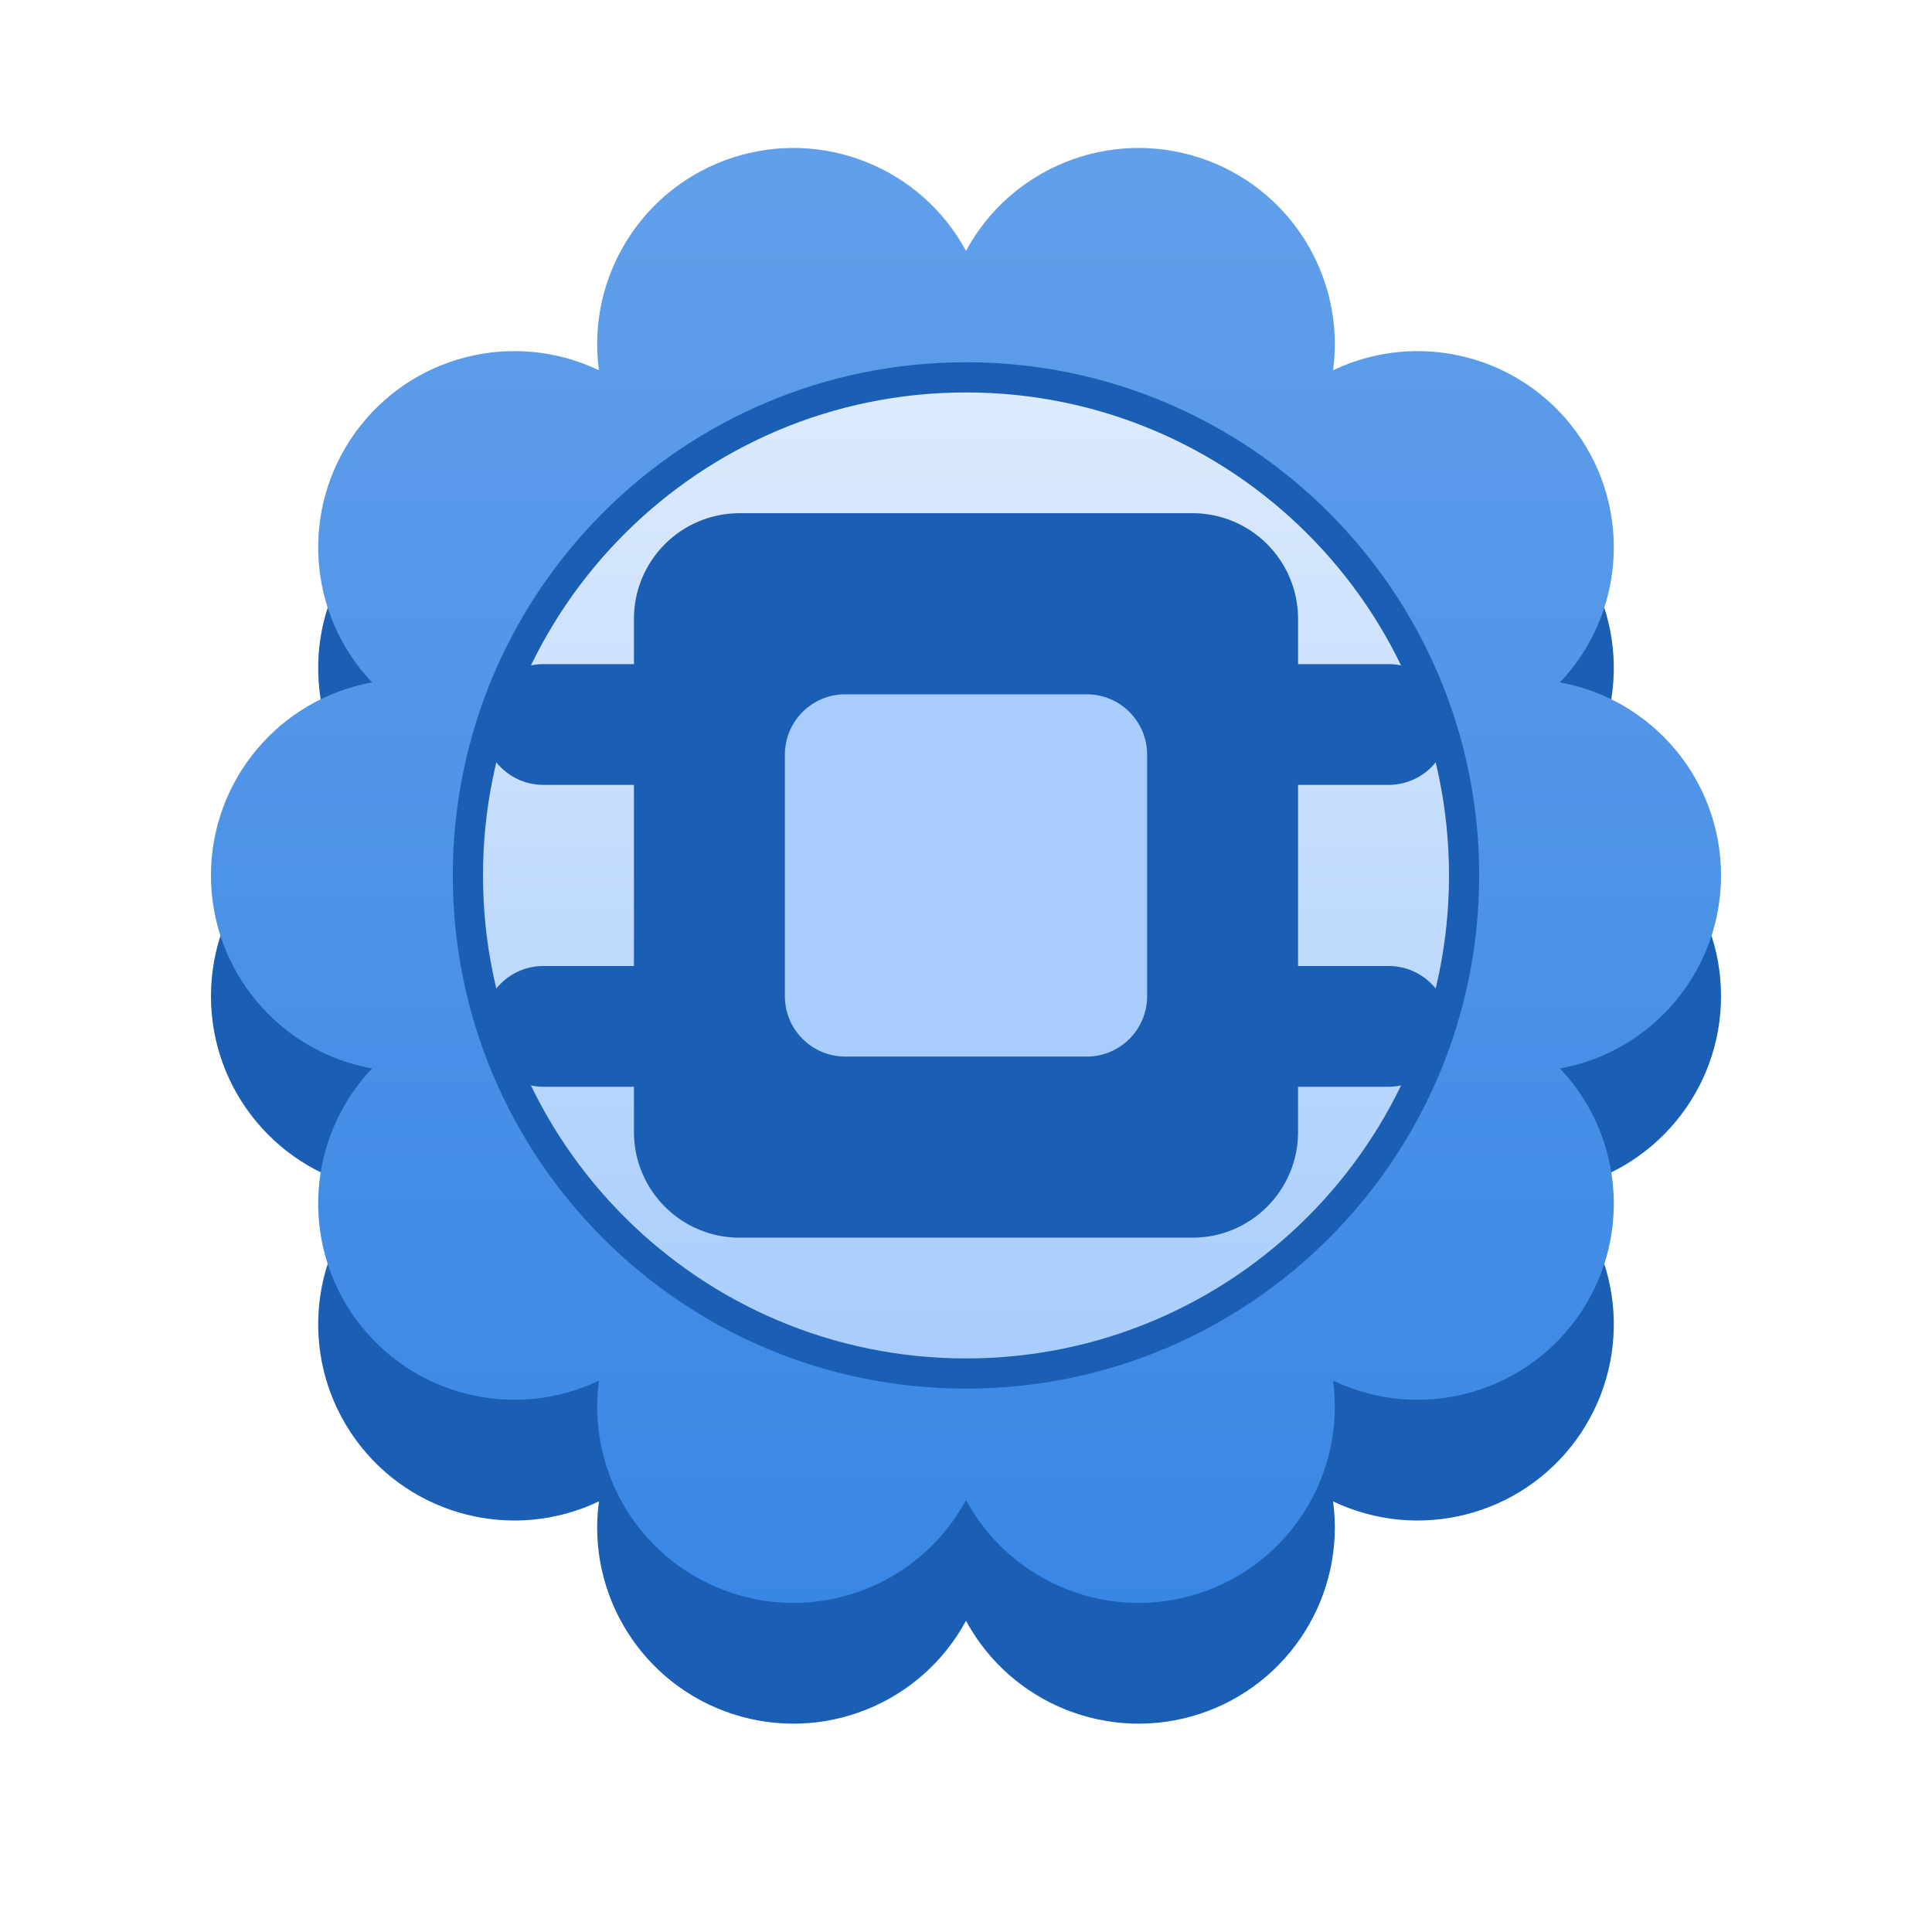
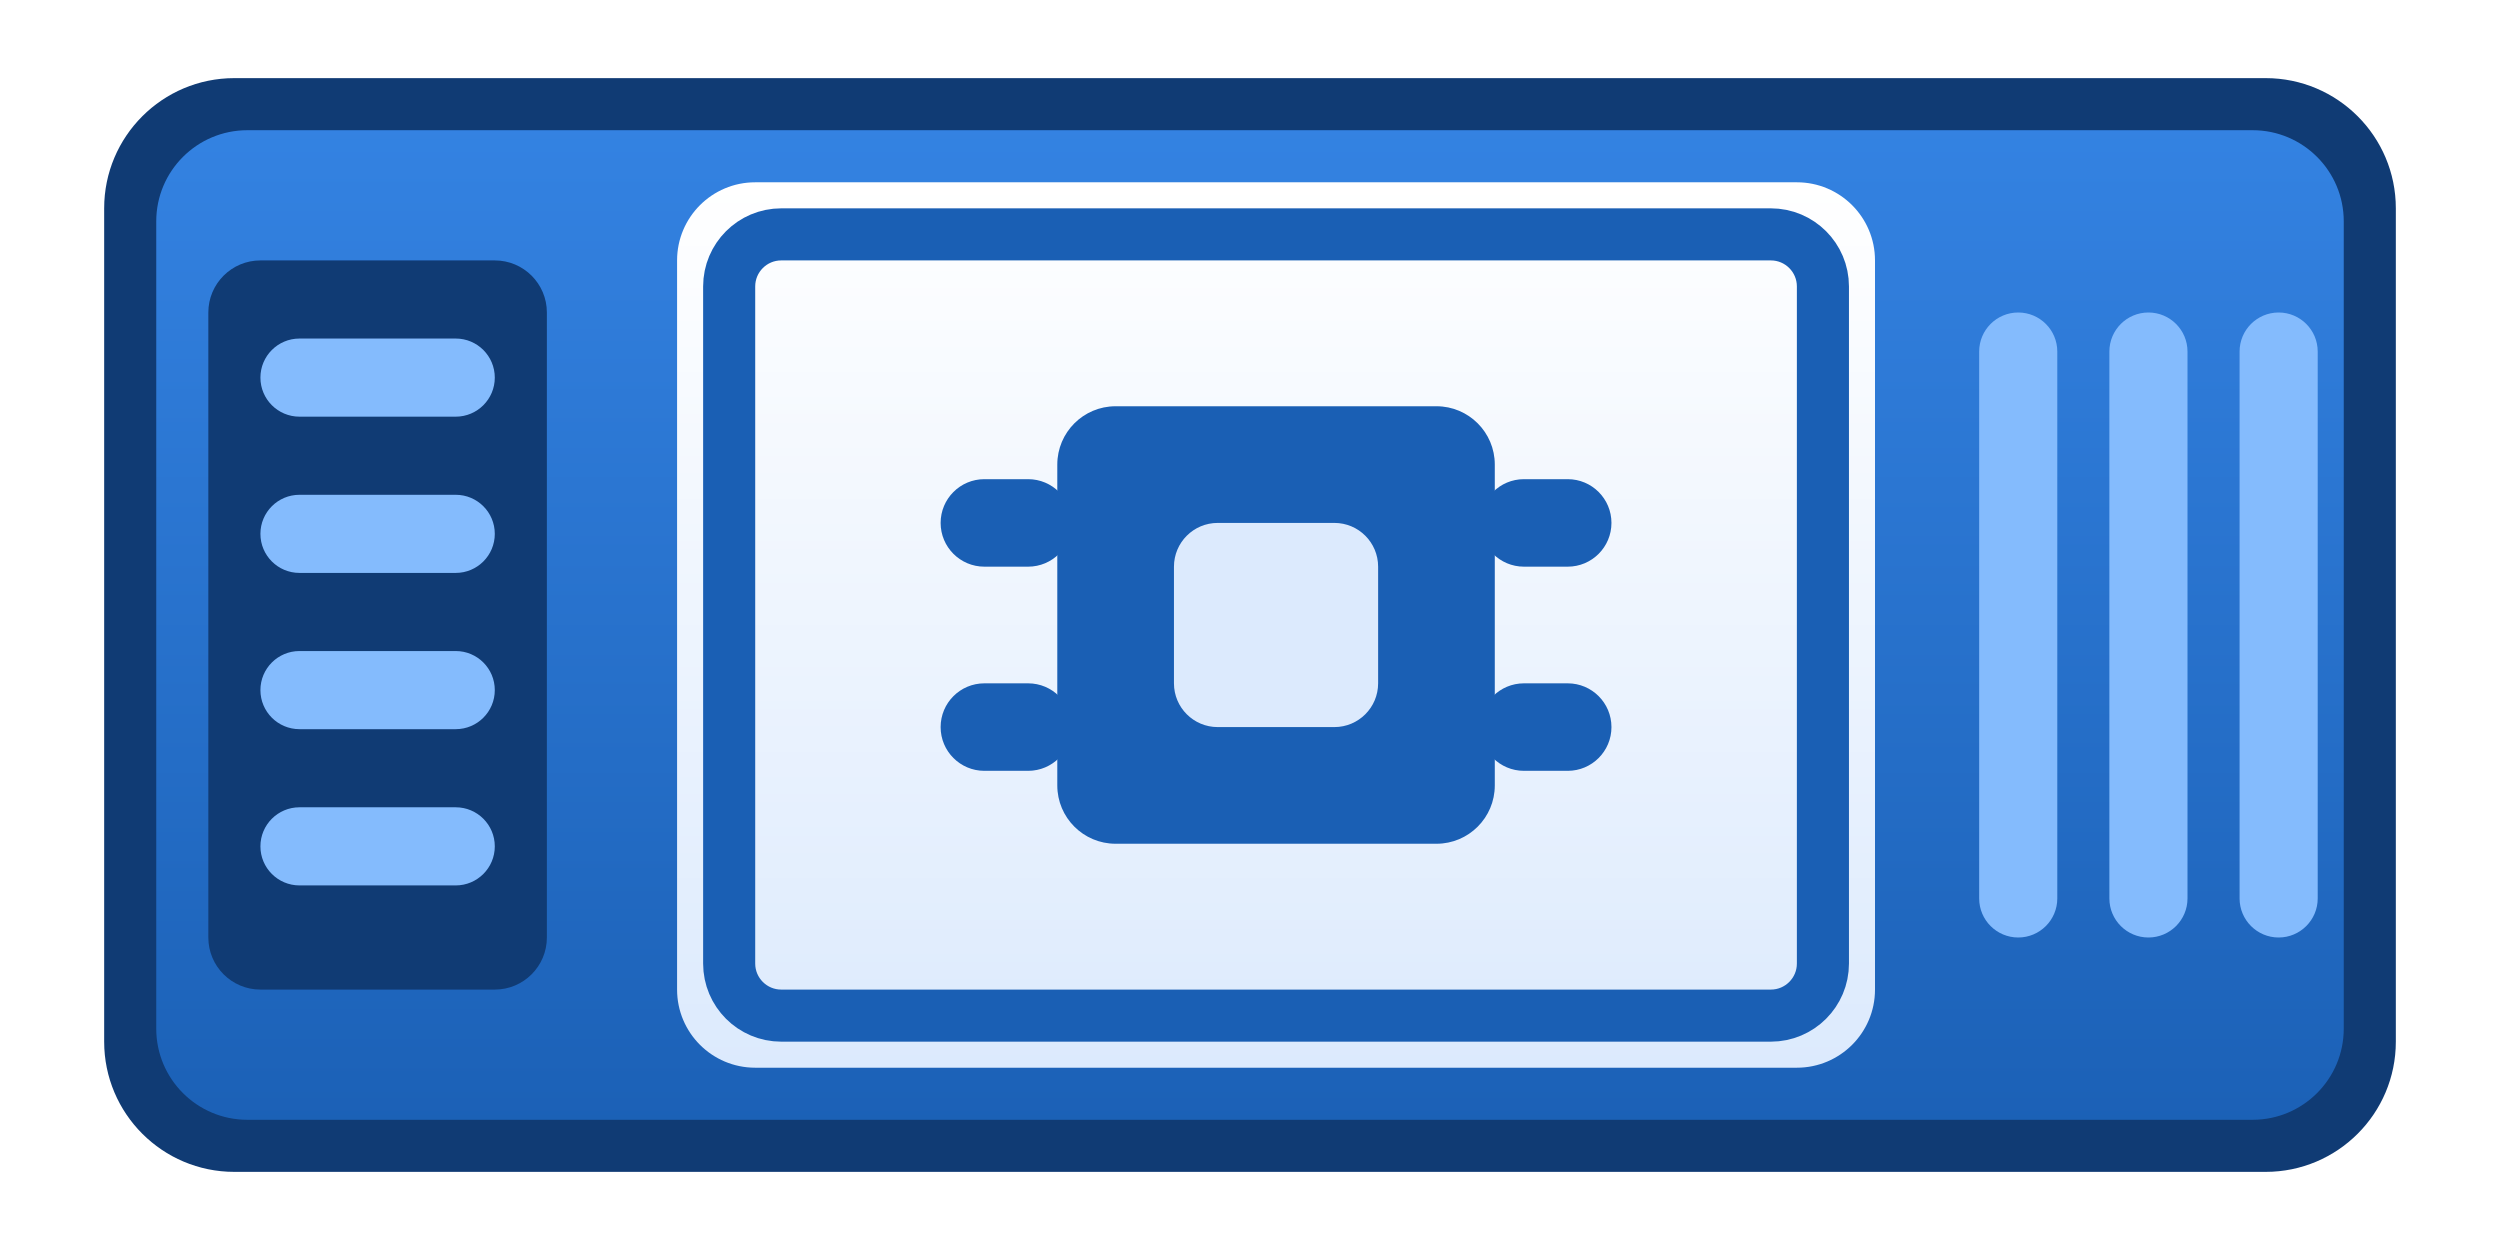
- <svg xmlns="http://www.w3.org/2000/svg" width="128" height="128" viewBox="0 0 128 128" version="1.1">
+ <svg xmlns="http://www.w3.org/2000/svg" width="192" height="96" viewBox="0 0 192 96" version="1.1">
  <defs>
-     <linearGradient id="rim" x1="0" y1="8" x2="0" y2="116" gradientUnits="userSpaceOnUse">
-       <stop offset="0" stop-color="#62a0ea" />
-       <stop offset="1" stop-color="#3584e4" />
+     <linearGradient id="body" x1="0" y1="6" x2="0" y2="90" gradientUnits="userSpaceOnUse">
+       <stop offset="0" stop-color="#3584e4" />
+       <stop offset="1" stop-color="#1a5fb4" />
    </linearGradient>
-     <linearGradient id="field" x1="0" y1="26" x2="0" y2="90" gradientUnits="userSpaceOnUse">
-       <stop offset="0" stop-color="#dceafd" />
-       <stop offset="1" stop-color="#a8cdfc" />
+     <linearGradient id="field" x1="0" y1="14" x2="0" y2="82" gradientUnits="userSpaceOnUse">
+       <stop offset="0" stop-color="#ffffff" />
+       <stop offset="1" stop-color="#dceafd" />
    </linearGradient>
+     <clipPath id="label">
+       <rect x="52" y="14" width="92" height="68" rx="6" />
+     </clipPath>
  </defs>
-   <path id="seal-profile" d="M103.35 53.21 A13 13 0 0 1 103.35 78.79 A13 13 0 0 1 88.32 99.47 A13 13 0 0 1 64.00 107.38 A13 13 0 0 1 39.68 99.47 A13 13 0 0 1 24.65 78.79 A13 13 0 0 1 24.65 53.21 A13 13 0 0 1 39.68 32.53 A13 13 0 0 1 64.00 24.62 A13 13 0 0 1 88.32 32.53 A13 13 0 0 1 103.35 53.21 Z" fill="#1a5fb4" />
-   <path id="seal" d="M103.35 45.21 A13 13 0 0 1 103.35 70.79 A13 13 0 0 1 88.32 91.47 A13 13 0 0 1 64.00 99.38 A13 13 0 0 1 39.68 91.47 A13 13 0 0 1 24.65 70.79 A13 13 0 0 1 24.65 45.21 A13 13 0 0 1 39.68 24.53 A13 13 0 0 1 64.00 16.62 A13 13 0 0 1 88.32 24.53 A13 13 0 0 1 103.35 45.21 Z" fill="url(#rim)" />
-   <circle id="field-bezel" cx="64" cy="58" r="34" fill="#1a5fb4" />
-   <circle id="field" cx="64" cy="58" r="32" fill="url(#field)" />
-   <g id="motif" transform="translate(0,-2)">
-     <rect id="chip-leg-l1" x="32" y="46" width="16" height="8" rx="4" fill="#1a5fb4" />
-     <rect id="chip-leg-r1" x="80" y="46" width="16" height="8" rx="4" fill="#1a5fb4" />
-     <rect id="chip-leg-l2" x="32" y="66" width="16" height="8" rx="4" fill="#1a5fb4" />
-     <rect id="chip-leg-r2" x="80" y="66" width="16" height="8" rx="4" fill="#1a5fb4" />
-     <rect id="chip-body" x="42" y="36" width="44" height="48" rx="7" fill="#1a5fb4" />
-     <rect id="chip-die" x="52" y="48" width="24" height="24" rx="4" fill="#a8cdfc" />
+   <path id="shell-edge" d="M18 6 H174 A10 10 0 0 1 184 16 V80 A10 10 0 0 1 174 90 H18 A10 10 0 0 1 8 80 V16 A10 10 0 0 1 18 6 Z" fill="#103b74" />
+   <path id="shell" d="M19 10 H173 A7 7 0 0 1 180 17 V79 A7 7 0 0 1 173 86 H19 A7 7 0 0 1 12 79 V17 A7 7 0 0 1 19 10 Z" fill="url(#body)" />
+   <rect id="connector" x="16" y="20" width="26" height="56" rx="4" fill="#103b74" />
+   <rect id="pin-1" x="20" y="26" width="18" height="6" rx="3" fill="#84bbfd" />
+   <rect id="pin-2" x="20" y="38" width="18" height="6" rx="3" fill="#84bbfd" />
+   <rect id="pin-3" x="20" y="50" width="18" height="6" rx="3" fill="#84bbfd" />
+   <rect id="pin-4" x="20" y="62" width="18" height="6" rx="3" fill="#84bbfd" />
+   <rect id="ridge-1" x="152" y="24" width="6" height="48" rx="3" fill="#84bbfd" />
+   <rect id="ridge-2" x="162" y="24" width="6" height="48" rx="3" fill="#84bbfd" />
+   <rect id="ridge-3" x="172" y="24" width="6" height="48" rx="3" fill="#84bbfd" />
+   <rect id="label" x="52" y="14" width="92" height="68" rx="6" fill="url(#field)" />
+   <rect id="label-frame" x="56" y="18" width="84" height="60" rx="4" fill="none" stroke="#1a5fb4" stroke-width="4" />
+   <g id="motif" transform="translate(98,48) scale(1.12)">
+     <rect x="-23" y="-10" width="9" height="6" rx="3" fill="#1a5fb4" />
+     <rect x="14" y="-10" width="9" height="6" rx="3" fill="#1a5fb4" />
+     <rect x="-23" y="4" width="9" height="6" rx="3" fill="#1a5fb4" />
+     <rect x="14" y="4" width="9" height="6" rx="3" fill="#1a5fb4" />
+     <rect x="-15" y="-15" width="30" height="30" rx="4" fill="#1a5fb4" />
+     <rect x="-7" y="-7" width="14" height="14" rx="3" fill="#dceafd" />
  </g>
</svg>
